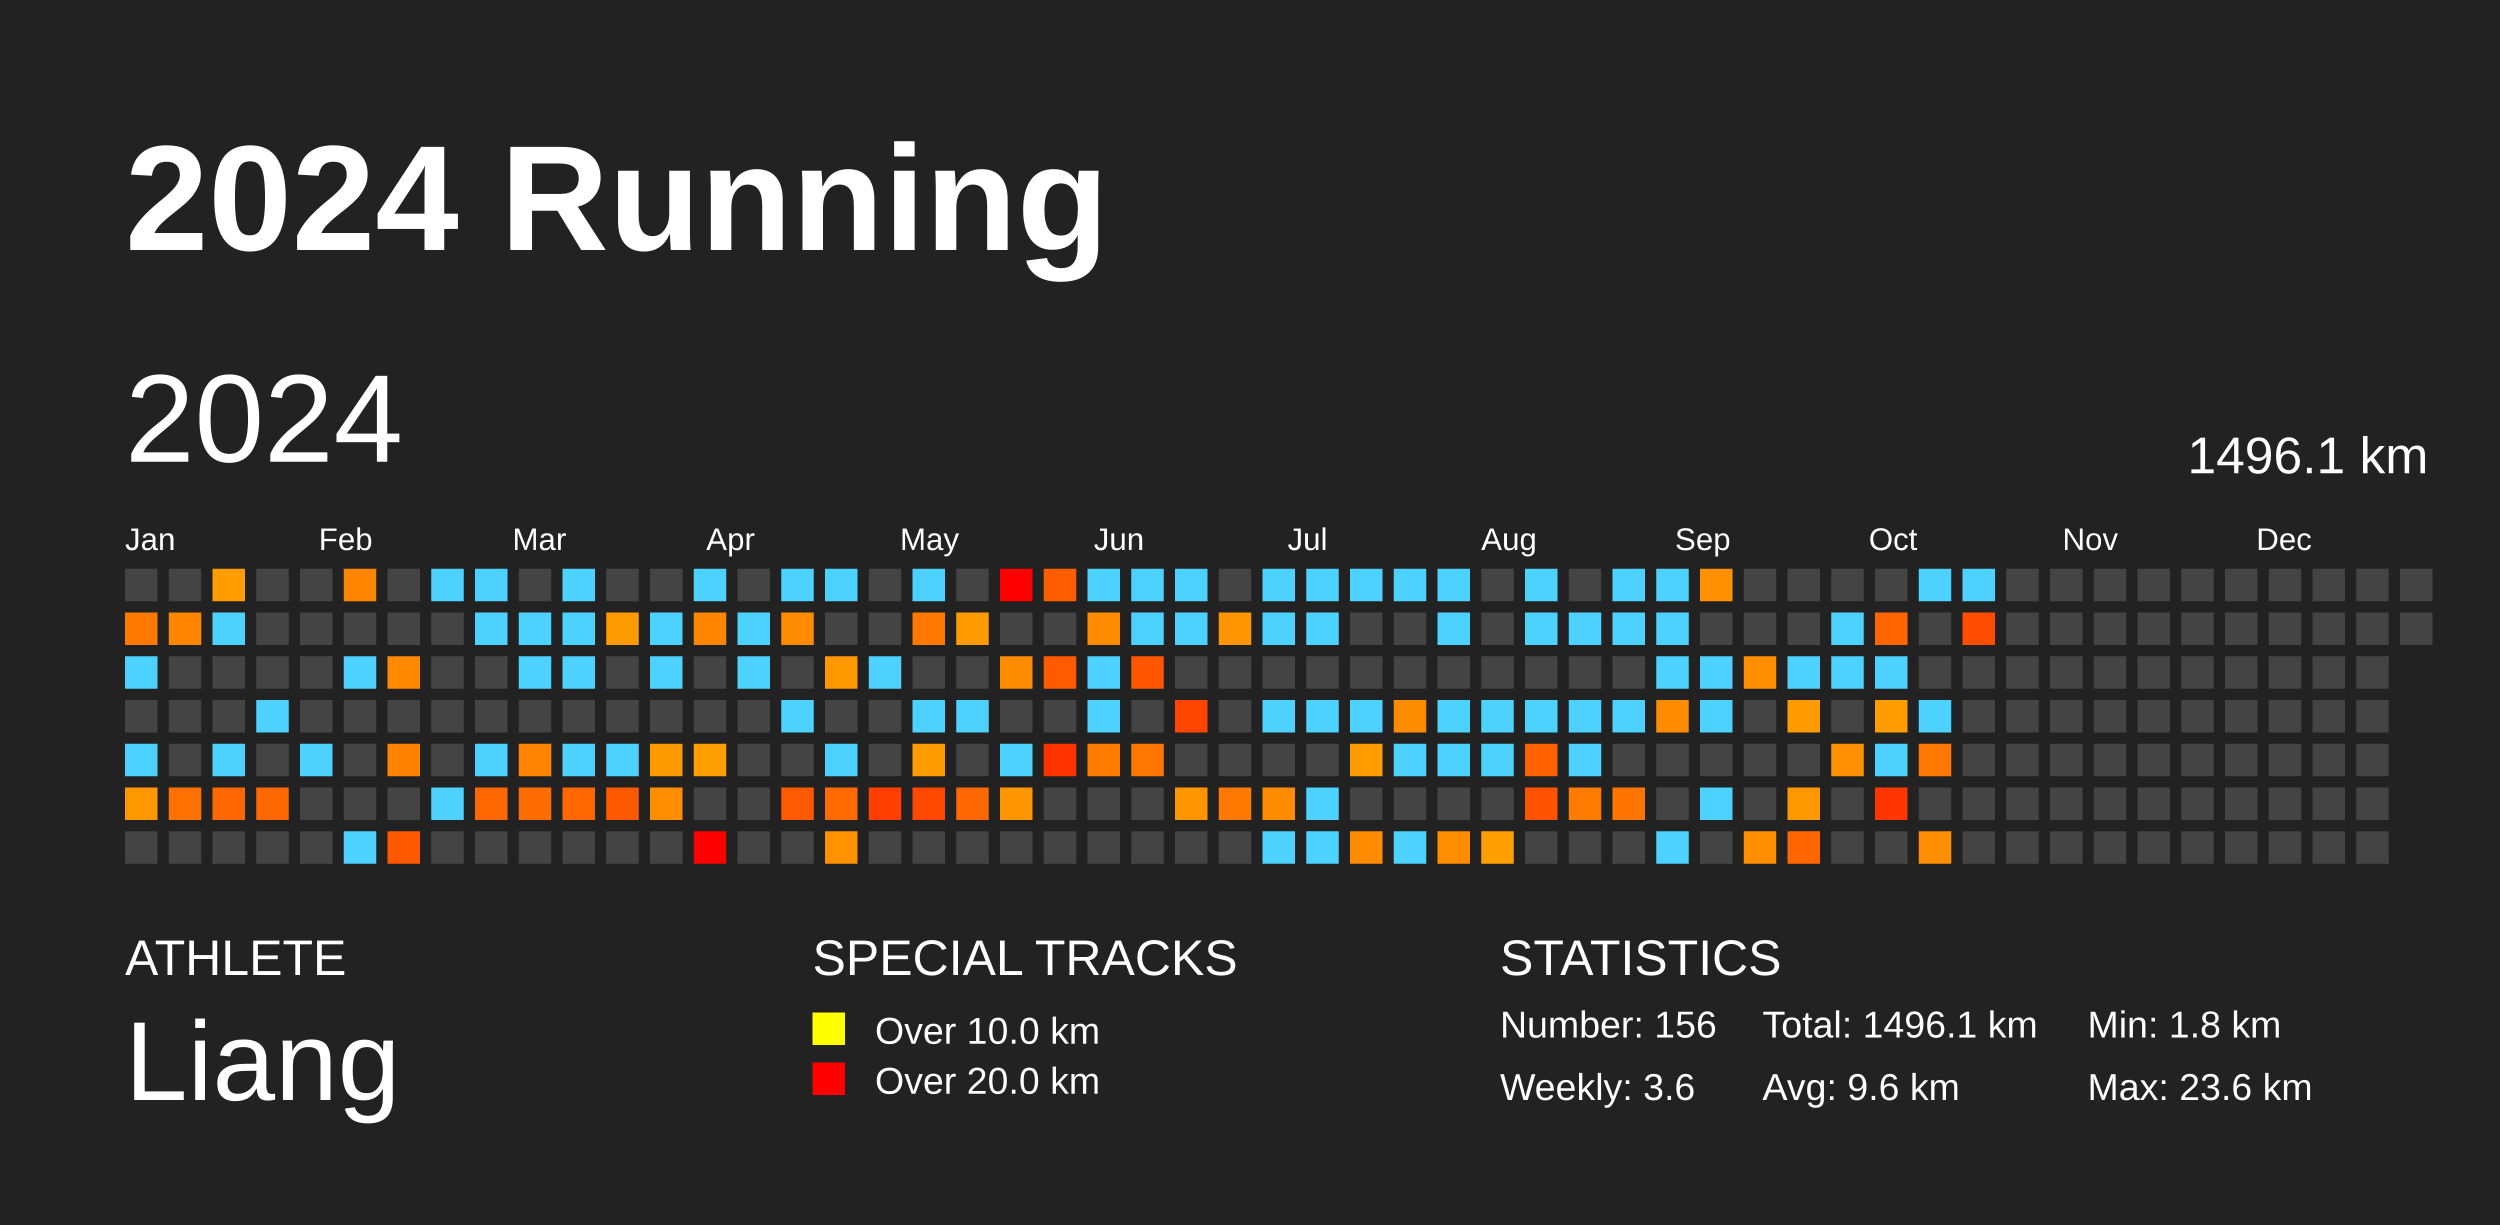
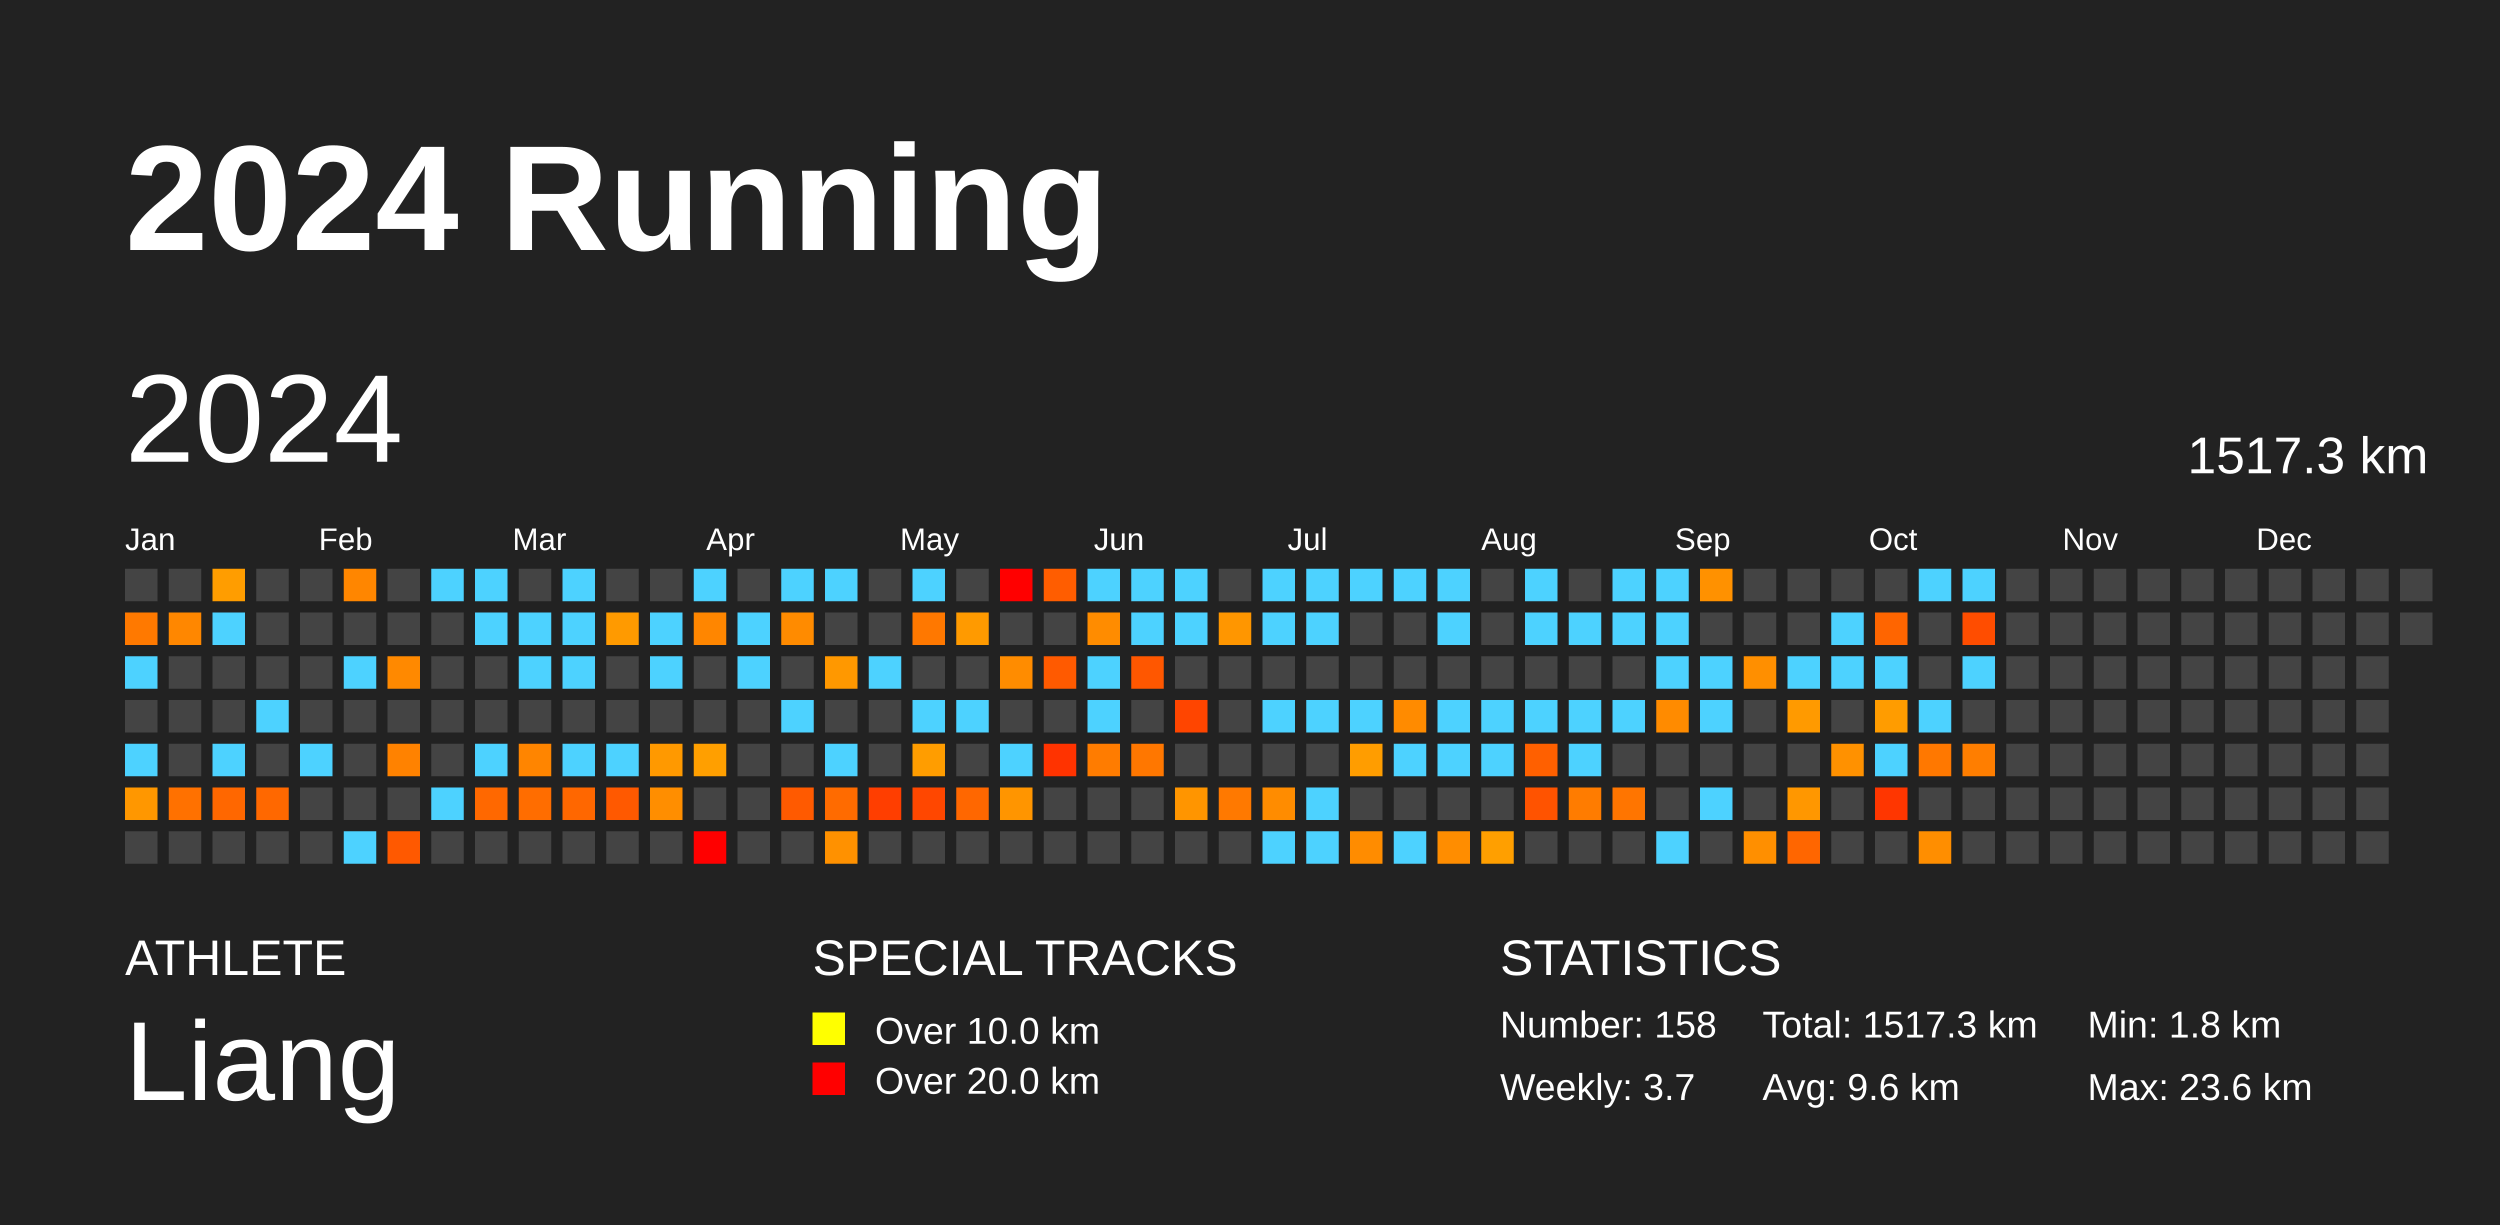
<svg xmlns="http://www.w3.org/2000/svg" baseProfile="full" height="98mm" version="1.1" viewBox="0,0,200,98" width="200mm">
  <defs />
  <rect fill="#222222" height="98" width="200" x="0" y="0" />
  <text fill="#FFFFFF" style="font-size:12px; font-family:Arial; font-weight:bold;" x="10" y="20">2024 Running</text>
  <text fill="#FFFFFF" style="font-size:4px; font-family:Arial" x="10" y="78">ATHLETE</text>
  <text fill="#FFFFFF" style="font-size:9px; font-family:Arial" x="10" y="88">Liang</text>
  <text fill="#FFFFFF" style="font-size:4px; font-family:Arial" x="65" y="78">SPECIAL TRACKS</text>
  <rect fill="yellow" height="2.6" width="2.6" x="65" y="81" />
  <text fill="#FFFFFF" style="font-size:3px; font-family:Arial" x="70" y="83.5">Over 10.0 km</text>
  <rect fill="red" height="2.6" width="2.6" x="65" y="85" />
  <text fill="#FFFFFF" style="font-size:3px; font-family:Arial" x="70" y="87.5">Over 20.0 km</text>
  <text fill="#FFFFFF" style="font-size:4px; font-family:Arial" x="120" y="78">STATISTICS</text>
-   <text fill="#FFFFFF" style="font-size:3px; font-family:Arial" x="120" y="83">Number: 156</text>
-   <text fill="#FFFFFF" style="font-size:3px; font-family:Arial" x="120" y="88">Weekly: 3.6</text>
-   <text fill="#FFFFFF" style="font-size:3px; font-family:Arial" x="141" y="83">Total: 1496.1 km</text>
+   <text fill="#FFFFFF" style="font-size:3px; font-family:Arial" x="120" y="83">Number: 158</text>
+   <text fill="#FFFFFF" style="font-size:3px; font-family:Arial" x="120" y="88">Weekly: 3.7</text>
+   <text fill="#FFFFFF" style="font-size:3px; font-family:Arial" x="141" y="83">Total: 1517.3 km</text>
  <text fill="#FFFFFF" style="font-size:3px; font-family:Arial" x="141" y="88">Avg: 9.6 km</text>
  <text fill="#FFFFFF" style="font-size:3px; font-family:Arial" x="167" y="83">Min: 1.8 km</text>
  <text fill="#FFFFFF" style="font-size:3px; font-family:Arial" x="167" y="88">Max: 23.6 km</text>
  <text dominant-baseline="hanging" fill="#FFFFFF" style="font-size:10.0px; font-family:Arial;" x="10" y="30">2024</text>
-   <text dominant-baseline="hanging" fill="#FFFFFF" style="font-size:4.125px; font-family:Arial;" x="175" y="35">1496.1 km</text>
+   <text dominant-baseline="hanging" fill="#FFFFFF" style="font-size:4.125px; font-family:Arial;" x="175" y="35">1517.3 km</text>
  <text fill="#FFFFFF" style="font-size:2.5px; font-family:Arial" x="10.0" y="44">Jan</text>
  <text fill="#FFFFFF" style="font-size:2.5px; font-family:Arial" x="25.5" y="44">Feb</text>
  <text fill="#FFFFFF" style="font-size:2.5px; font-family:Arial" x="41.0" y="44">Mar</text>
  <text fill="#FFFFFF" style="font-size:2.5px; font-family:Arial" x="56.5" y="44">Apr</text>
  <text fill="#FFFFFF" style="font-size:2.5px; font-family:Arial" x="72.0" y="44">May</text>
  <text fill="#FFFFFF" style="font-size:2.5px; font-family:Arial" x="87.5" y="44">Jun</text>
  <text fill="#FFFFFF" style="font-size:2.5px; font-family:Arial" x="103.0" y="44">Jul</text>
  <text fill="#FFFFFF" style="font-size:2.5px; font-family:Arial" x="118.5" y="44">Aug</text>
  <text fill="#FFFFFF" style="font-size:2.5px; font-family:Arial" x="134.0" y="44">Sep</text>
  <text fill="#FFFFFF" style="font-size:2.5px; font-family:Arial" x="149.5" y="44">Oct</text>
  <text fill="#FFFFFF" style="font-size:2.5px; font-family:Arial" x="165.0" y="44">Nov</text>
  <text fill="#FFFFFF" style="font-size:2.5px; font-family:Arial" x="180.5" y="44">Dec</text>
  <rect fill="#444444" height="2.6" width="2.6" x="10.0" y="45.5" />
  <rect fill="#ff7900" height="2.6" width="2.6" x="10.0" y="49.0" />
  <rect fill="#4dd2ff" height="2.6" width="2.6" x="10.0" y="52.5" />
  <rect fill="#444444" height="2.6" width="2.6" x="10.0" y="56.0" />
  <rect fill="#4dd2ff" height="2.6" width="2.6" x="10.0" y="59.5" />
  <rect fill="#ff9700" height="2.6" width="2.6" x="10.0" y="63.0" />
  <rect fill="#444444" height="2.6" width="2.6" x="10.0" y="66.5" />
  <rect fill="#444444" height="2.6" width="2.6" x="13.5" y="45.5" />
  <rect fill="#ff8700" height="2.6" width="2.6" x="13.5" y="49.0" />
  <rect fill="#444444" height="2.6" width="2.6" x="13.5" y="52.5" />
  <rect fill="#444444" height="2.6" width="2.6" x="13.5" y="56.0" />
  <rect fill="#444444" height="2.6" width="2.6" x="13.5" y="59.5" />
  <rect fill="#ff7100" height="2.6" width="2.6" x="13.5" y="63.0" />
  <rect fill="#444444" height="2.6" width="2.6" x="13.5" y="66.5" />
  <rect fill="#ff9d00" height="2.6" width="2.6" x="17.0" y="45.5" />
  <rect fill="#4dd2ff" height="2.6" width="2.6" x="17.0" y="49.0" />
  <rect fill="#444444" height="2.6" width="2.6" x="17.0" y="52.5" />
  <rect fill="#444444" height="2.6" width="2.6" x="17.0" y="56.0" />
  <rect fill="#4dd2ff" height="2.6" width="2.6" x="17.0" y="59.5" />
  <rect fill="#ff6700" height="2.6" width="2.6" x="17.0" y="63.0" />
  <rect fill="#444444" height="2.6" width="2.6" x="17.0" y="66.5" />
  <rect fill="#444444" height="2.6" width="2.6" x="20.5" y="45.5" />
  <rect fill="#444444" height="2.6" width="2.6" x="20.5" y="49.0" />
  <rect fill="#444444" height="2.6" width="2.6" x="20.5" y="52.5" />
  <rect fill="#4dd2ff" height="2.6" width="2.6" x="20.5" y="56.0" />
  <rect fill="#444444" height="2.6" width="2.6" x="20.5" y="59.5" />
  <rect fill="#ff6800" height="2.6" width="2.6" x="20.5" y="63.0" />
  <rect fill="#444444" height="2.6" width="2.6" x="20.5" y="66.5" />
  <rect fill="#444444" height="2.6" width="2.6" x="24.0" y="45.5" />
  <rect fill="#444444" height="2.6" width="2.6" x="24.0" y="49.0" />
  <rect fill="#444444" height="2.6" width="2.6" x="24.0" y="52.5" />
  <rect fill="#444444" height="2.6" width="2.6" x="24.0" y="56.0" />
  <rect fill="#4dd2ff" height="2.6" width="2.6" x="24.0" y="59.5" />
  <rect fill="#444444" height="2.6" width="2.6" x="24.0" y="63.0" />
  <rect fill="#444444" height="2.6" width="2.6" x="24.0" y="66.5" />
  <rect fill="#ff8600" height="2.6" width="2.6" x="27.5" y="45.5" />
  <rect fill="#444444" height="2.6" width="2.6" x="27.5" y="49.0" />
  <rect fill="#4dd2ff" height="2.6" width="2.6" x="27.5" y="52.5" />
  <rect fill="#444444" height="2.6" width="2.6" x="27.5" y="56.0" />
  <rect fill="#444444" height="2.6" width="2.6" x="27.5" y="59.5" />
  <rect fill="#444444" height="2.6" width="2.6" x="27.5" y="63.0" />
  <rect fill="#4dd2ff" height="2.6" width="2.6" x="27.5" y="66.5" />
  <rect fill="#444444" height="2.6" width="2.6" x="31.0" y="45.5" />
  <rect fill="#444444" height="2.6" width="2.6" x="31.0" y="49.0" />
  <rect fill="#ff8900" height="2.6" width="2.6" x="31.0" y="52.5" />
  <rect fill="#444444" height="2.6" width="2.6" x="31.0" y="56.0" />
  <rect fill="#ff8200" height="2.6" width="2.6" x="31.0" y="59.5" />
  <rect fill="#444444" height="2.6" width="2.6" x="31.0" y="63.0" />
  <rect fill="#ff5900" height="2.6" width="2.6" x="31.0" y="66.5" />
  <rect fill="#4dd2ff" height="2.6" width="2.6" x="34.5" y="45.5" />
  <rect fill="#444444" height="2.6" width="2.6" x="34.5" y="49.0" />
  <rect fill="#444444" height="2.6" width="2.6" x="34.5" y="52.5" />
  <rect fill="#444444" height="2.6" width="2.6" x="34.5" y="56.0" />
  <rect fill="#444444" height="2.6" width="2.6" x="34.5" y="59.5" />
  <rect fill="#4dd2ff" height="2.6" width="2.6" x="34.5" y="63.0" />
  <rect fill="#444444" height="2.6" width="2.6" x="34.5" y="66.5" />
  <rect fill="#4dd2ff" height="2.6" width="2.6" x="38.0" y="45.5" />
  <rect fill="#4dd2ff" height="2.6" width="2.6" x="38.0" y="49.0" />
  <rect fill="#444444" height="2.6" width="2.6" x="38.0" y="52.5" />
  <rect fill="#444444" height="2.6" width="2.6" x="38.0" y="56.0" />
  <rect fill="#4dd2ff" height="2.6" width="2.6" x="38.0" y="59.5" />
  <rect fill="#ff6800" height="2.6" width="2.6" x="38.0" y="63.0" />
  <rect fill="#444444" height="2.6" width="2.6" x="38.0" y="66.5" />
  <rect fill="#444444" height="2.6" width="2.6" x="41.5" y="45.5" />
  <rect fill="#4dd2ff" height="2.6" width="2.6" x="41.5" y="49.0" />
  <rect fill="#4dd2ff" height="2.6" width="2.6" x="41.5" y="52.5" />
  <rect fill="#444444" height="2.6" width="2.6" x="41.5" y="56.0" />
  <rect fill="#ff8500" height="2.6" width="2.6" x="41.5" y="59.5" />
  <rect fill="#ff6d00" height="2.6" width="2.6" x="41.5" y="63.0" />
  <rect fill="#444444" height="2.6" width="2.6" x="41.5" y="66.5" />
  <rect fill="#4dd2ff" height="2.6" width="2.6" x="45.0" y="45.5" />
  <rect fill="#4dd2ff" height="2.6" width="2.6" x="45.0" y="49.0" />
  <rect fill="#4dd2ff" height="2.6" width="2.6" x="45.0" y="52.5" />
  <rect fill="#444444" height="2.6" width="2.6" x="45.0" y="56.0" />
  <rect fill="#4dd2ff" height="2.6" width="2.6" x="45.0" y="59.5" />
  <rect fill="#ff6700" height="2.6" width="2.6" x="45.0" y="63.0" />
  <rect fill="#444444" height="2.6" width="2.6" x="45.0" y="66.5" />
  <rect fill="#444444" height="2.6" width="2.6" x="48.5" y="45.5" />
  <rect fill="#ff9a00" height="2.6" width="2.6" x="48.5" y="49.0" />
  <rect fill="#444444" height="2.6" width="2.6" x="48.5" y="52.5" />
  <rect fill="#444444" height="2.6" width="2.6" x="48.5" y="56.0" />
  <rect fill="#4dd2ff" height="2.6" width="2.6" x="48.5" y="59.5" />
  <rect fill="#ff5900" height="2.6" width="2.6" x="48.5" y="63.0" />
  <rect fill="#444444" height="2.6" width="2.6" x="48.5" y="66.5" />
  <rect fill="#444444" height="2.6" width="2.6" x="52.0" y="45.5" />
  <rect fill="#4dd2ff" height="2.6" width="2.6" x="52.0" y="49.0" />
  <rect fill="#4dd2ff" height="2.6" width="2.6" x="52.0" y="52.5" />
  <rect fill="#444444" height="2.6" width="2.6" x="52.0" y="56.0" />
  <rect fill="#ff9900" height="2.6" width="2.6" x="52.0" y="59.5" />
  <rect fill="#ff8e00" height="2.6" width="2.6" x="52.0" y="63.0" />
  <rect fill="#444444" height="2.6" width="2.6" x="52.0" y="66.5" />
  <rect fill="#4dd2ff" height="2.6" width="2.6" x="55.5" y="45.5" />
  <rect fill="#ff8600" height="2.6" width="2.6" x="55.5" y="49.0" />
  <rect fill="#444444" height="2.6" width="2.6" x="55.5" y="52.5" />
  <rect fill="#444444" height="2.6" width="2.6" x="55.5" y="56.0" />
  <rect fill="#ff9f00" height="2.6" width="2.6" x="55.5" y="59.5" />
  <rect fill="#444444" height="2.6" width="2.6" x="55.5" y="63.0" />
  <rect fill="red" height="2.6" width="2.6" x="55.5" y="66.5" />
  <rect fill="#444444" height="2.6" width="2.6" x="59.0" y="45.5" />
  <rect fill="#4dd2ff" height="2.6" width="2.6" x="59.0" y="49.0" />
  <rect fill="#4dd2ff" height="2.6" width="2.6" x="59.0" y="52.5" />
  <rect fill="#444444" height="2.6" width="2.6" x="59.0" y="56.0" />
  <rect fill="#444444" height="2.6" width="2.6" x="59.0" y="59.5" />
  <rect fill="#444444" height="2.6" width="2.6" x="59.0" y="63.0" />
  <rect fill="#444444" height="2.6" width="2.6" x="59.0" y="66.5" />
  <rect fill="#4dd2ff" height="2.6" width="2.6" x="62.5" y="45.5" />
  <rect fill="#ff8b00" height="2.6" width="2.6" x="62.5" y="49.0" />
  <rect fill="#444444" height="2.6" width="2.6" x="62.5" y="52.5" />
  <rect fill="#4dd2ff" height="2.6" width="2.6" x="62.5" y="56.0" />
  <rect fill="#444444" height="2.6" width="2.6" x="62.5" y="59.5" />
  <rect fill="#ff5a00" height="2.6" width="2.6" x="62.5" y="63.0" />
  <rect fill="#444444" height="2.6" width="2.6" x="62.5" y="66.5" />
  <rect fill="#4dd2ff" height="2.6" width="2.6" x="66.0" y="45.5" />
  <rect fill="#444444" height="2.6" width="2.6" x="66.0" y="49.0" />
  <rect fill="#ff9800" height="2.6" width="2.6" x="66.0" y="52.5" />
  <rect fill="#444444" height="2.6" width="2.6" x="66.0" y="56.0" />
  <rect fill="#4dd2ff" height="2.6" width="2.6" x="66.0" y="59.5" />
  <rect fill="#ff6b00" height="2.6" width="2.6" x="66.0" y="63.0" />
  <rect fill="#ff9100" height="2.6" width="2.6" x="66.0" y="66.5" />
  <rect fill="#444444" height="2.6" width="2.6" x="69.5" y="45.5" />
  <rect fill="#444444" height="2.6" width="2.6" x="69.5" y="49.0" />
  <rect fill="#4dd2ff" height="2.6" width="2.6" x="69.5" y="52.5" />
  <rect fill="#444444" height="2.6" width="2.6" x="69.5" y="56.0" />
  <rect fill="#444444" height="2.6" width="2.6" x="69.5" y="59.5" />
  <rect fill="#ff3e00" height="2.6" width="2.6" x="69.5" y="63.0" />
  <rect fill="#444444" height="2.6" width="2.6" x="69.5" y="66.5" />
  <rect fill="#4dd2ff" height="2.6" width="2.6" x="73.0" y="45.5" />
  <rect fill="#ff7800" height="2.6" width="2.6" x="73.0" y="49.0" />
  <rect fill="#444444" height="2.6" width="2.6" x="73.0" y="52.5" />
  <rect fill="#4dd2ff" height="2.6" width="2.6" x="73.0" y="56.0" />
  <rect fill="#ff9d00" height="2.6" width="2.6" x="73.0" y="59.5" />
  <rect fill="#ff4700" height="2.6" width="2.6" x="73.0" y="63.0" />
  <rect fill="#444444" height="2.6" width="2.6" x="73.0" y="66.5" />
  <rect fill="#444444" height="2.6" width="2.6" x="76.5" y="45.5" />
  <rect fill="#ff9a00" height="2.6" width="2.6" x="76.5" y="49.0" />
  <rect fill="#444444" height="2.6" width="2.6" x="76.5" y="52.5" />
  <rect fill="#4dd2ff" height="2.6" width="2.6" x="76.5" y="56.0" />
  <rect fill="#444444" height="2.6" width="2.6" x="76.5" y="59.5" />
  <rect fill="#ff6700" height="2.6" width="2.6" x="76.5" y="63.0" />
  <rect fill="#444444" height="2.6" width="2.6" x="76.5" y="66.5" />
  <rect fill="red" height="2.6" width="2.6" x="80.0" y="45.5" />
  <rect fill="#444444" height="2.6" width="2.6" x="80.0" y="49.0" />
  <rect fill="#ff8c00" height="2.6" width="2.6" x="80.0" y="52.5" />
  <rect fill="#444444" height="2.6" width="2.6" x="80.0" y="56.0" />
  <rect fill="#4dd2ff" height="2.6" width="2.6" x="80.0" y="59.5" />
  <rect fill="#ff9500" height="2.6" width="2.6" x="80.0" y="63.0" />
  <rect fill="#444444" height="2.6" width="2.6" x="80.0" y="66.5" />
  <rect fill="#ff5d00" height="2.6" width="2.6" x="83.5" y="45.5" />
  <rect fill="#444444" height="2.6" width="2.6" x="83.5" y="49.0" />
  <rect fill="#ff5a00" height="2.6" width="2.6" x="83.5" y="52.5" />
  <rect fill="#444444" height="2.6" width="2.6" x="83.5" y="56.0" />
  <rect fill="#ff3300" height="2.6" width="2.6" x="83.5" y="59.5" />
  <rect fill="#444444" height="2.6" width="2.6" x="83.5" y="63.0" />
  <rect fill="#444444" height="2.6" width="2.6" x="83.5" y="66.5" />
  <rect fill="#4dd2ff" height="2.6" width="2.6" x="87.0" y="45.5" />
  <rect fill="#ff8c00" height="2.6" width="2.6" x="87.0" y="49.0" />
  <rect fill="#4dd2ff" height="2.6" width="2.6" x="87.0" y="52.5" />
  <rect fill="#4dd2ff" height="2.6" width="2.6" x="87.0" y="56.0" />
  <rect fill="#ff7c00" height="2.6" width="2.6" x="87.0" y="59.5" />
  <rect fill="#444444" height="2.6" width="2.6" x="87.0" y="63.0" />
  <rect fill="#444444" height="2.6" width="2.6" x="87.0" y="66.5" />
  <rect fill="#4dd2ff" height="2.6" width="2.6" x="90.5" y="45.5" />
  <rect fill="#4dd2ff" height="2.6" width="2.6" x="90.5" y="49.0" />
  <rect fill="#ff5700" height="2.6" width="2.6" x="90.5" y="52.5" />
  <rect fill="#444444" height="2.6" width="2.6" x="90.5" y="56.0" />
  <rect fill="#ff7700" height="2.6" width="2.6" x="90.5" y="59.5" />
  <rect fill="#444444" height="2.6" width="2.6" x="90.5" y="63.0" />
  <rect fill="#444444" height="2.6" width="2.6" x="90.5" y="66.5" />
  <rect fill="#4dd2ff" height="2.6" width="2.6" x="94.0" y="45.5" />
  <rect fill="#4dd2ff" height="2.6" width="2.6" x="94.0" y="49.0" />
  <rect fill="#444444" height="2.6" width="2.6" x="94.0" y="52.5" />
  <rect fill="#ff4500" height="2.6" width="2.6" x="94.0" y="56.0" />
  <rect fill="#444444" height="2.6" width="2.6" x="94.0" y="59.5" />
  <rect fill="#ff9500" height="2.6" width="2.6" x="94.0" y="63.0" />
  <rect fill="#444444" height="2.6" width="2.6" x="94.0" y="66.5" />
  <rect fill="#444444" height="2.6" width="2.6" x="97.5" y="45.5" />
  <rect fill="#ff9600" height="2.6" width="2.6" x="97.5" y="49.0" />
  <rect fill="#444444" height="2.6" width="2.6" x="97.5" y="52.5" />
  <rect fill="#444444" height="2.6" width="2.6" x="97.5" y="56.0" />
  <rect fill="#444444" height="2.6" width="2.6" x="97.5" y="59.5" />
  <rect fill="#ff7900" height="2.6" width="2.6" x="97.5" y="63.0" />
  <rect fill="#444444" height="2.6" width="2.6" x="97.5" y="66.5" />
  <rect fill="#4dd2ff" height="2.6" width="2.6" x="101.0" y="45.5" />
  <rect fill="#4dd2ff" height="2.6" width="2.6" x="101.0" y="49.0" />
  <rect fill="#444444" height="2.6" width="2.6" x="101.0" y="52.5" />
  <rect fill="#4dd2ff" height="2.6" width="2.6" x="101.0" y="56.0" />
  <rect fill="#444444" height="2.6" width="2.6" x="101.0" y="59.5" />
  <rect fill="#ff8c00" height="2.6" width="2.6" x="101.0" y="63.0" />
  <rect fill="#4dd2ff" height="2.6" width="2.6" x="101.0" y="66.5" />
  <rect fill="#4dd2ff" height="2.6" width="2.6" x="104.5" y="45.5" />
  <rect fill="#4dd2ff" height="2.6" width="2.6" x="104.5" y="49.0" />
  <rect fill="#444444" height="2.6" width="2.6" x="104.5" y="52.5" />
  <rect fill="#4dd2ff" height="2.6" width="2.6" x="104.5" y="56.0" />
  <rect fill="#444444" height="2.6" width="2.6" x="104.5" y="59.5" />
  <rect fill="#4dd2ff" height="2.6" width="2.6" x="104.5" y="63.0" />
  <rect fill="#4dd2ff" height="2.6" width="2.6" x="104.5" y="66.5" />
  <rect fill="#4dd2ff" height="2.6" width="2.6" x="108.0" y="45.5" />
  <rect fill="#444444" height="2.6" width="2.6" x="108.0" y="49.0" />
  <rect fill="#444444" height="2.6" width="2.6" x="108.0" y="52.5" />
  <rect fill="#4dd2ff" height="2.6" width="2.6" x="108.0" y="56.0" />
  <rect fill="#ff9d00" height="2.6" width="2.6" x="108.0" y="59.5" />
  <rect fill="#444444" height="2.6" width="2.6" x="108.0" y="63.0" />
  <rect fill="#ff8c00" height="2.6" width="2.6" x="108.0" y="66.5" />
  <rect fill="#4dd2ff" height="2.6" width="2.6" x="111.5" y="45.5" />
  <rect fill="#444444" height="2.6" width="2.6" x="111.5" y="49.0" />
  <rect fill="#444444" height="2.6" width="2.6" x="111.5" y="52.5" />
  <rect fill="#ff8b00" height="2.6" width="2.6" x="111.5" y="56.0" />
  <rect fill="#4dd2ff" height="2.6" width="2.6" x="111.5" y="59.5" />
  <rect fill="#444444" height="2.6" width="2.6" x="111.5" y="63.0" />
  <rect fill="#4dd2ff" height="2.6" width="2.6" x="111.5" y="66.5" />
  <rect fill="#4dd2ff" height="2.6" width="2.6" x="115.0" y="45.5" />
  <rect fill="#4dd2ff" height="2.6" width="2.6" x="115.0" y="49.0" />
  <rect fill="#444444" height="2.6" width="2.6" x="115.0" y="52.5" />
  <rect fill="#4dd2ff" height="2.6" width="2.6" x="115.0" y="56.0" />
  <rect fill="#4dd2ff" height="2.6" width="2.6" x="115.0" y="59.5" />
  <rect fill="#444444" height="2.6" width="2.6" x="115.0" y="63.0" />
  <rect fill="#ff8d00" height="2.6" width="2.6" x="115.0" y="66.5" />
  <rect fill="#444444" height="2.6" width="2.6" x="118.5" y="45.5" />
  <rect fill="#444444" height="2.6" width="2.6" x="118.5" y="49.0" />
  <rect fill="#444444" height="2.6" width="2.6" x="118.5" y="52.5" />
  <rect fill="#4dd2ff" height="2.6" width="2.6" x="118.5" y="56.0" />
  <rect fill="#4dd2ff" height="2.6" width="2.6" x="118.5" y="59.5" />
  <rect fill="#444444" height="2.6" width="2.6" x="118.5" y="63.0" />
  <rect fill="#ff9f00" height="2.6" width="2.6" x="118.5" y="66.5" />
  <rect fill="#4dd2ff" height="2.6" width="2.6" x="122.0" y="45.5" />
  <rect fill="#4dd2ff" height="2.6" width="2.6" x="122.0" y="49.0" />
  <rect fill="#444444" height="2.6" width="2.6" x="122.0" y="52.5" />
  <rect fill="#4dd2ff" height="2.6" width="2.6" x="122.0" y="56.0" />
  <rect fill="#ff6000" height="2.6" width="2.6" x="122.0" y="59.5" />
  <rect fill="#ff5300" height="2.6" width="2.6" x="122.0" y="63.0" />
  <rect fill="#444444" height="2.6" width="2.6" x="122.0" y="66.5" />
  <rect fill="#444444" height="2.6" width="2.6" x="125.5" y="45.5" />
  <rect fill="#4dd2ff" height="2.6" width="2.6" x="125.5" y="49.0" />
  <rect fill="#444444" height="2.6" width="2.6" x="125.5" y="52.5" />
  <rect fill="#4dd2ff" height="2.6" width="2.6" x="125.5" y="56.0" />
  <rect fill="#4dd2ff" height="2.6" width="2.6" x="125.5" y="59.5" />
  <rect fill="#ff7c00" height="2.6" width="2.6" x="125.5" y="63.0" />
  <rect fill="#444444" height="2.6" width="2.6" x="125.5" y="66.5" />
  <rect fill="#4dd2ff" height="2.6" width="2.6" x="129.0" y="45.5" />
  <rect fill="#4dd2ff" height="2.6" width="2.6" x="129.0" y="49.0" />
  <rect fill="#444444" height="2.6" width="2.6" x="129.0" y="52.5" />
  <rect fill="#4dd2ff" height="2.6" width="2.6" x="129.0" y="56.0" />
  <rect fill="#444444" height="2.6" width="2.6" x="129.0" y="59.5" />
  <rect fill="#ff7500" height="2.6" width="2.6" x="129.0" y="63.0" />
  <rect fill="#444444" height="2.6" width="2.6" x="129.0" y="66.5" />
  <rect fill="#4dd2ff" height="2.6" width="2.6" x="132.5" y="45.5" />
  <rect fill="#4dd2ff" height="2.6" width="2.6" x="132.5" y="49.0" />
  <rect fill="#4dd2ff" height="2.6" width="2.6" x="132.5" y="52.5" />
  <rect fill="#ff8b00" height="2.6" width="2.6" x="132.5" y="56.0" />
  <rect fill="#444444" height="2.6" width="2.6" x="132.5" y="59.5" />
  <rect fill="#444444" height="2.6" width="2.6" x="132.5" y="63.0" />
  <rect fill="#4dd2ff" height="2.6" width="2.6" x="132.5" y="66.5" />
  <rect fill="#ff9100" height="2.6" width="2.6" x="136.0" y="45.5" />
  <rect fill="#444444" height="2.6" width="2.6" x="136.0" y="49.0" />
  <rect fill="#4dd2ff" height="2.6" width="2.6" x="136.0" y="52.5" />
  <rect fill="#4dd2ff" height="2.6" width="2.6" x="136.0" y="56.0" />
  <rect fill="#444444" height="2.6" width="2.6" x="136.0" y="59.5" />
  <rect fill="#4dd2ff" height="2.6" width="2.6" x="136.0" y="63.0" />
  <rect fill="#444444" height="2.6" width="2.6" x="136.0" y="66.5" />
  <rect fill="#444444" height="2.6" width="2.6" x="139.5" y="45.5" />
  <rect fill="#444444" height="2.6" width="2.6" x="139.5" y="49.0" />
  <rect fill="#ff8f00" height="2.6" width="2.6" x="139.5" y="52.5" />
  <rect fill="#444444" height="2.6" width="2.6" x="139.5" y="56.0" />
  <rect fill="#444444" height="2.6" width="2.6" x="139.5" y="59.5" />
  <rect fill="#444444" height="2.6" width="2.6" x="139.5" y="63.0" />
  <rect fill="#ff8f00" height="2.6" width="2.6" x="139.5" y="66.5" />
  <rect fill="#444444" height="2.6" width="2.6" x="143.0" y="45.5" />
  <rect fill="#444444" height="2.6" width="2.6" x="143.0" y="49.0" />
  <rect fill="#4dd2ff" height="2.6" width="2.6" x="143.0" y="52.5" />
  <rect fill="#ff9a00" height="2.6" width="2.6" x="143.0" y="56.0" />
  <rect fill="#444444" height="2.6" width="2.6" x="143.0" y="59.5" />
  <rect fill="#ff9700" height="2.6" width="2.6" x="143.0" y="63.0" />
  <rect fill="#ff6600" height="2.6" width="2.6" x="143.0" y="66.5" />
  <rect fill="#444444" height="2.6" width="2.6" x="146.5" y="45.5" />
  <rect fill="#4dd2ff" height="2.6" width="2.6" x="146.5" y="49.0" />
  <rect fill="#4dd2ff" height="2.6" width="2.6" x="146.5" y="52.5" />
  <rect fill="#444444" height="2.6" width="2.6" x="146.5" y="56.0" />
  <rect fill="#ff9100" height="2.6" width="2.6" x="146.5" y="59.5" />
  <rect fill="#444444" height="2.6" width="2.6" x="146.5" y="63.0" />
  <rect fill="#444444" height="2.6" width="2.6" x="146.5" y="66.5" />
  <rect fill="#444444" height="2.6" width="2.6" x="150.0" y="45.5" />
  <rect fill="#ff6500" height="2.6" width="2.6" x="150.0" y="49.0" />
  <rect fill="#4dd2ff" height="2.6" width="2.6" x="150.0" y="52.5" />
  <rect fill="#ff9c00" height="2.6" width="2.6" x="150.0" y="56.0" />
  <rect fill="#4dd2ff" height="2.6" width="2.6" x="150.0" y="59.5" />
  <rect fill="#ff3600" height="2.6" width="2.6" x="150.0" y="63.0" />
  <rect fill="#444444" height="2.6" width="2.6" x="150.0" y="66.5" />
  <rect fill="#4dd2ff" height="2.6" width="2.6" x="153.5" y="45.5" />
  <rect fill="#444444" height="2.6" width="2.6" x="153.5" y="49.0" />
  <rect fill="#444444" height="2.6" width="2.6" x="153.5" y="52.5" />
  <rect fill="#4dd2ff" height="2.6" width="2.6" x="153.5" y="56.0" />
  <rect fill="#ff7800" height="2.6" width="2.6" x="153.5" y="59.5" />
  <rect fill="#444444" height="2.6" width="2.6" x="153.5" y="63.0" />
  <rect fill="#ff8e00" height="2.6" width="2.6" x="153.5" y="66.5" />
  <rect fill="#4dd2ff" height="2.6" width="2.6" x="157.0" y="45.5" />
  <rect fill="#ff4d00" height="2.6" width="2.6" x="157.0" y="49.0" />
-   <rect fill="#444444" height="2.6" width="2.6" x="157.0" y="52.5" />
+   <rect fill="#4dd2ff" height="2.6" width="2.6" x="157.0" y="52.5" />
  <rect fill="#444444" height="2.6" width="2.6" x="157.0" y="56.0" />
-   <rect fill="#444444" height="2.6" width="2.6" x="157.0" y="59.5" />
+   <rect fill="#ff7e00" height="2.6" width="2.6" x="157.0" y="59.5" />
  <rect fill="#444444" height="2.6" width="2.6" x="157.0" y="63.0" />
  <rect fill="#444444" height="2.6" width="2.6" x="157.0" y="66.5" />
  <rect fill="#444444" height="2.6" width="2.6" x="160.5" y="45.5" />
  <rect fill="#444444" height="2.6" width="2.6" x="160.5" y="49.0" />
  <rect fill="#444444" height="2.6" width="2.6" x="160.5" y="52.5" />
  <rect fill="#444444" height="2.6" width="2.6" x="160.5" y="56.0" />
  <rect fill="#444444" height="2.6" width="2.6" x="160.5" y="59.5" />
  <rect fill="#444444" height="2.6" width="2.6" x="160.5" y="63.0" />
  <rect fill="#444444" height="2.6" width="2.6" x="160.5" y="66.5" />
  <rect fill="#444444" height="2.6" width="2.6" x="164.0" y="45.5" />
  <rect fill="#444444" height="2.6" width="2.6" x="164.0" y="49.0" />
  <rect fill="#444444" height="2.6" width="2.6" x="164.0" y="52.5" />
  <rect fill="#444444" height="2.6" width="2.6" x="164.0" y="56.0" />
  <rect fill="#444444" height="2.6" width="2.6" x="164.0" y="59.5" />
  <rect fill="#444444" height="2.6" width="2.6" x="164.0" y="63.0" />
  <rect fill="#444444" height="2.6" width="2.6" x="164.0" y="66.5" />
  <rect fill="#444444" height="2.6" width="2.6" x="167.5" y="45.5" />
  <rect fill="#444444" height="2.6" width="2.6" x="167.5" y="49.0" />
  <rect fill="#444444" height="2.6" width="2.6" x="167.5" y="52.5" />
  <rect fill="#444444" height="2.6" width="2.6" x="167.5" y="56.0" />
  <rect fill="#444444" height="2.6" width="2.6" x="167.5" y="59.5" />
  <rect fill="#444444" height="2.6" width="2.6" x="167.5" y="63.0" />
  <rect fill="#444444" height="2.6" width="2.6" x="167.5" y="66.5" />
  <rect fill="#444444" height="2.6" width="2.6" x="171.0" y="45.5" />
  <rect fill="#444444" height="2.6" width="2.6" x="171.0" y="49.0" />
  <rect fill="#444444" height="2.6" width="2.6" x="171.0" y="52.5" />
  <rect fill="#444444" height="2.6" width="2.6" x="171.0" y="56.0" />
  <rect fill="#444444" height="2.6" width="2.6" x="171.0" y="59.5" />
  <rect fill="#444444" height="2.6" width="2.6" x="171.0" y="63.0" />
  <rect fill="#444444" height="2.6" width="2.6" x="171.0" y="66.5" />
  <rect fill="#444444" height="2.6" width="2.6" x="174.5" y="45.5" />
  <rect fill="#444444" height="2.6" width="2.6" x="174.5" y="49.0" />
  <rect fill="#444444" height="2.6" width="2.6" x="174.5" y="52.5" />
  <rect fill="#444444" height="2.6" width="2.6" x="174.5" y="56.0" />
  <rect fill="#444444" height="2.6" width="2.6" x="174.5" y="59.5" />
  <rect fill="#444444" height="2.6" width="2.6" x="174.5" y="63.0" />
  <rect fill="#444444" height="2.6" width="2.6" x="174.5" y="66.5" />
  <rect fill="#444444" height="2.6" width="2.6" x="178.0" y="45.5" />
  <rect fill="#444444" height="2.6" width="2.6" x="178.0" y="49.0" />
  <rect fill="#444444" height="2.6" width="2.6" x="178.0" y="52.5" />
  <rect fill="#444444" height="2.6" width="2.6" x="178.0" y="56.0" />
  <rect fill="#444444" height="2.6" width="2.6" x="178.0" y="59.5" />
  <rect fill="#444444" height="2.6" width="2.6" x="178.0" y="63.0" />
  <rect fill="#444444" height="2.6" width="2.6" x="178.0" y="66.5" />
  <rect fill="#444444" height="2.6" width="2.6" x="181.5" y="45.5" />
  <rect fill="#444444" height="2.6" width="2.6" x="181.5" y="49.0" />
  <rect fill="#444444" height="2.6" width="2.6" x="181.5" y="52.5" />
  <rect fill="#444444" height="2.6" width="2.6" x="181.5" y="56.0" />
  <rect fill="#444444" height="2.6" width="2.6" x="181.5" y="59.5" />
  <rect fill="#444444" height="2.6" width="2.6" x="181.5" y="63.0" />
  <rect fill="#444444" height="2.6" width="2.6" x="181.5" y="66.5" />
  <rect fill="#444444" height="2.6" width="2.6" x="185.0" y="45.5" />
  <rect fill="#444444" height="2.6" width="2.6" x="185.0" y="49.0" />
  <rect fill="#444444" height="2.6" width="2.6" x="185.0" y="52.5" />
  <rect fill="#444444" height="2.6" width="2.6" x="185.0" y="56.0" />
  <rect fill="#444444" height="2.6" width="2.6" x="185.0" y="59.5" />
  <rect fill="#444444" height="2.6" width="2.6" x="185.0" y="63.0" />
  <rect fill="#444444" height="2.6" width="2.6" x="185.0" y="66.5" />
  <rect fill="#444444" height="2.6" width="2.6" x="188.5" y="45.5" />
  <rect fill="#444444" height="2.6" width="2.6" x="188.5" y="49.0" />
  <rect fill="#444444" height="2.6" width="2.6" x="188.5" y="52.5" />
  <rect fill="#444444" height="2.6" width="2.6" x="188.5" y="56.0" />
  <rect fill="#444444" height="2.6" width="2.6" x="188.5" y="59.5" />
  <rect fill="#444444" height="2.6" width="2.6" x="188.5" y="63.0" />
  <rect fill="#444444" height="2.6" width="2.6" x="188.5" y="66.5" />
  <rect fill="#444444" height="2.6" width="2.6" x="192.0" y="45.5" />
  <rect fill="#444444" height="2.6" width="2.6" x="192.0" y="49.0" />
</svg>
